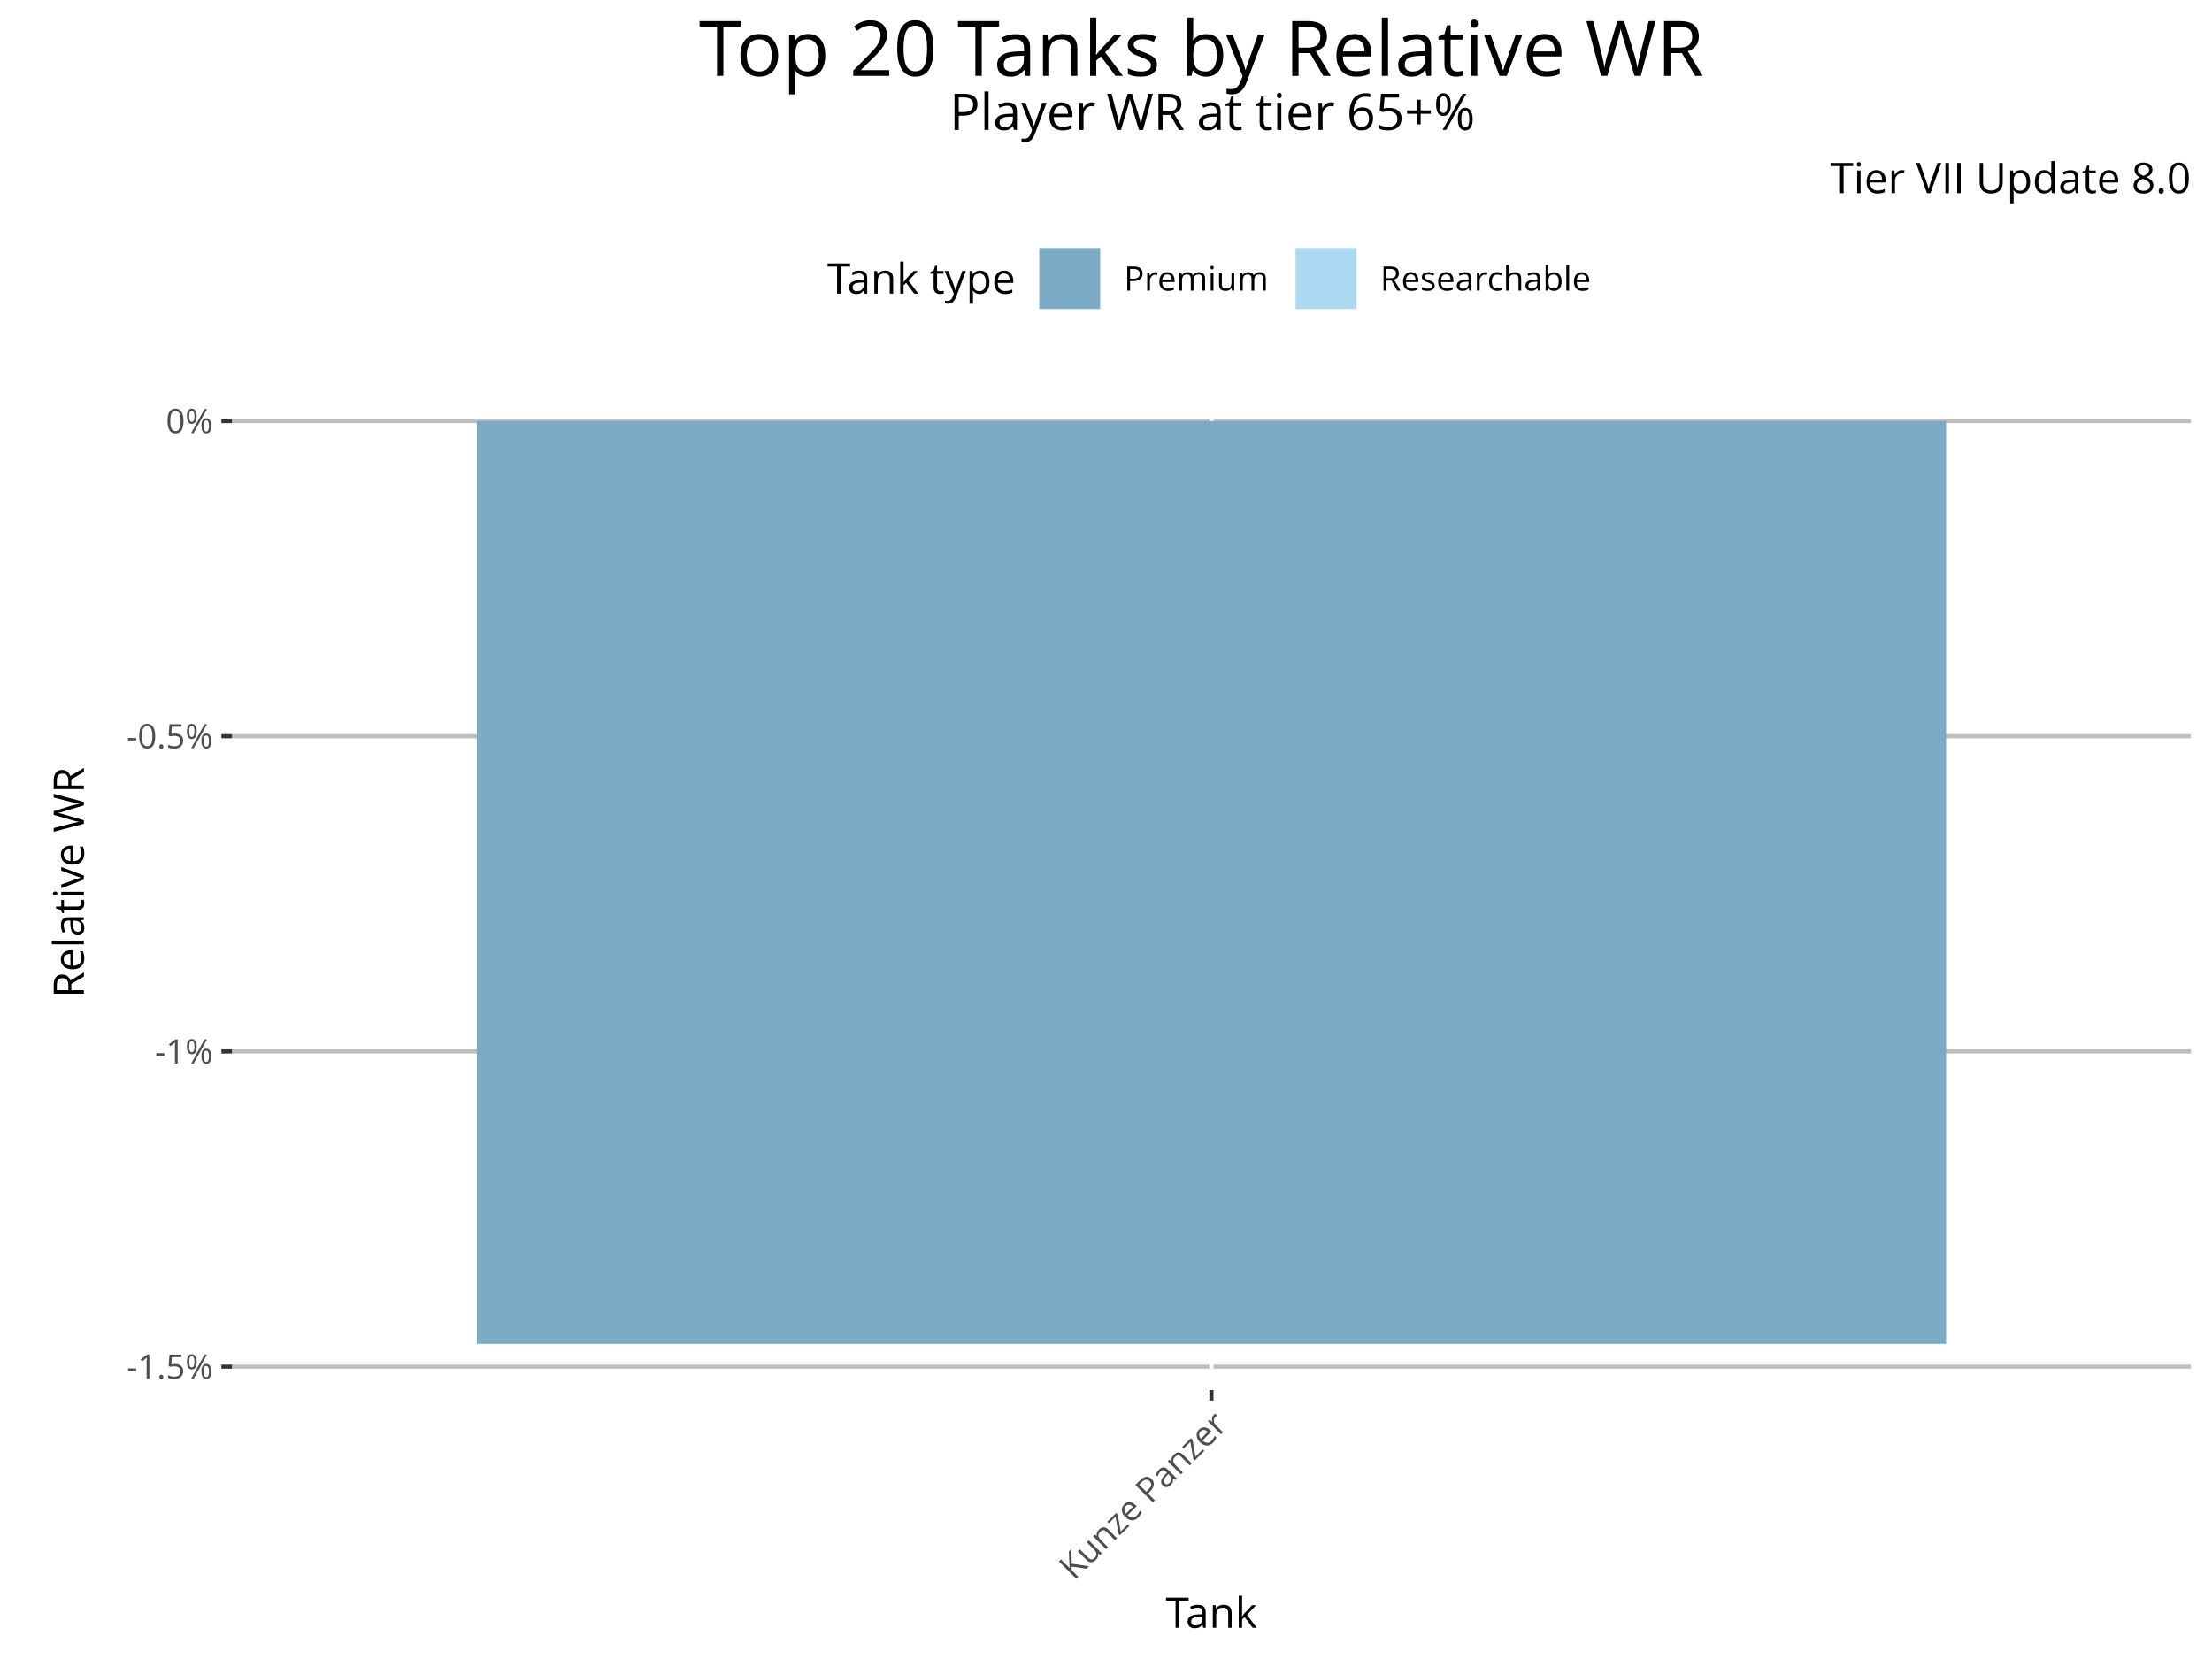
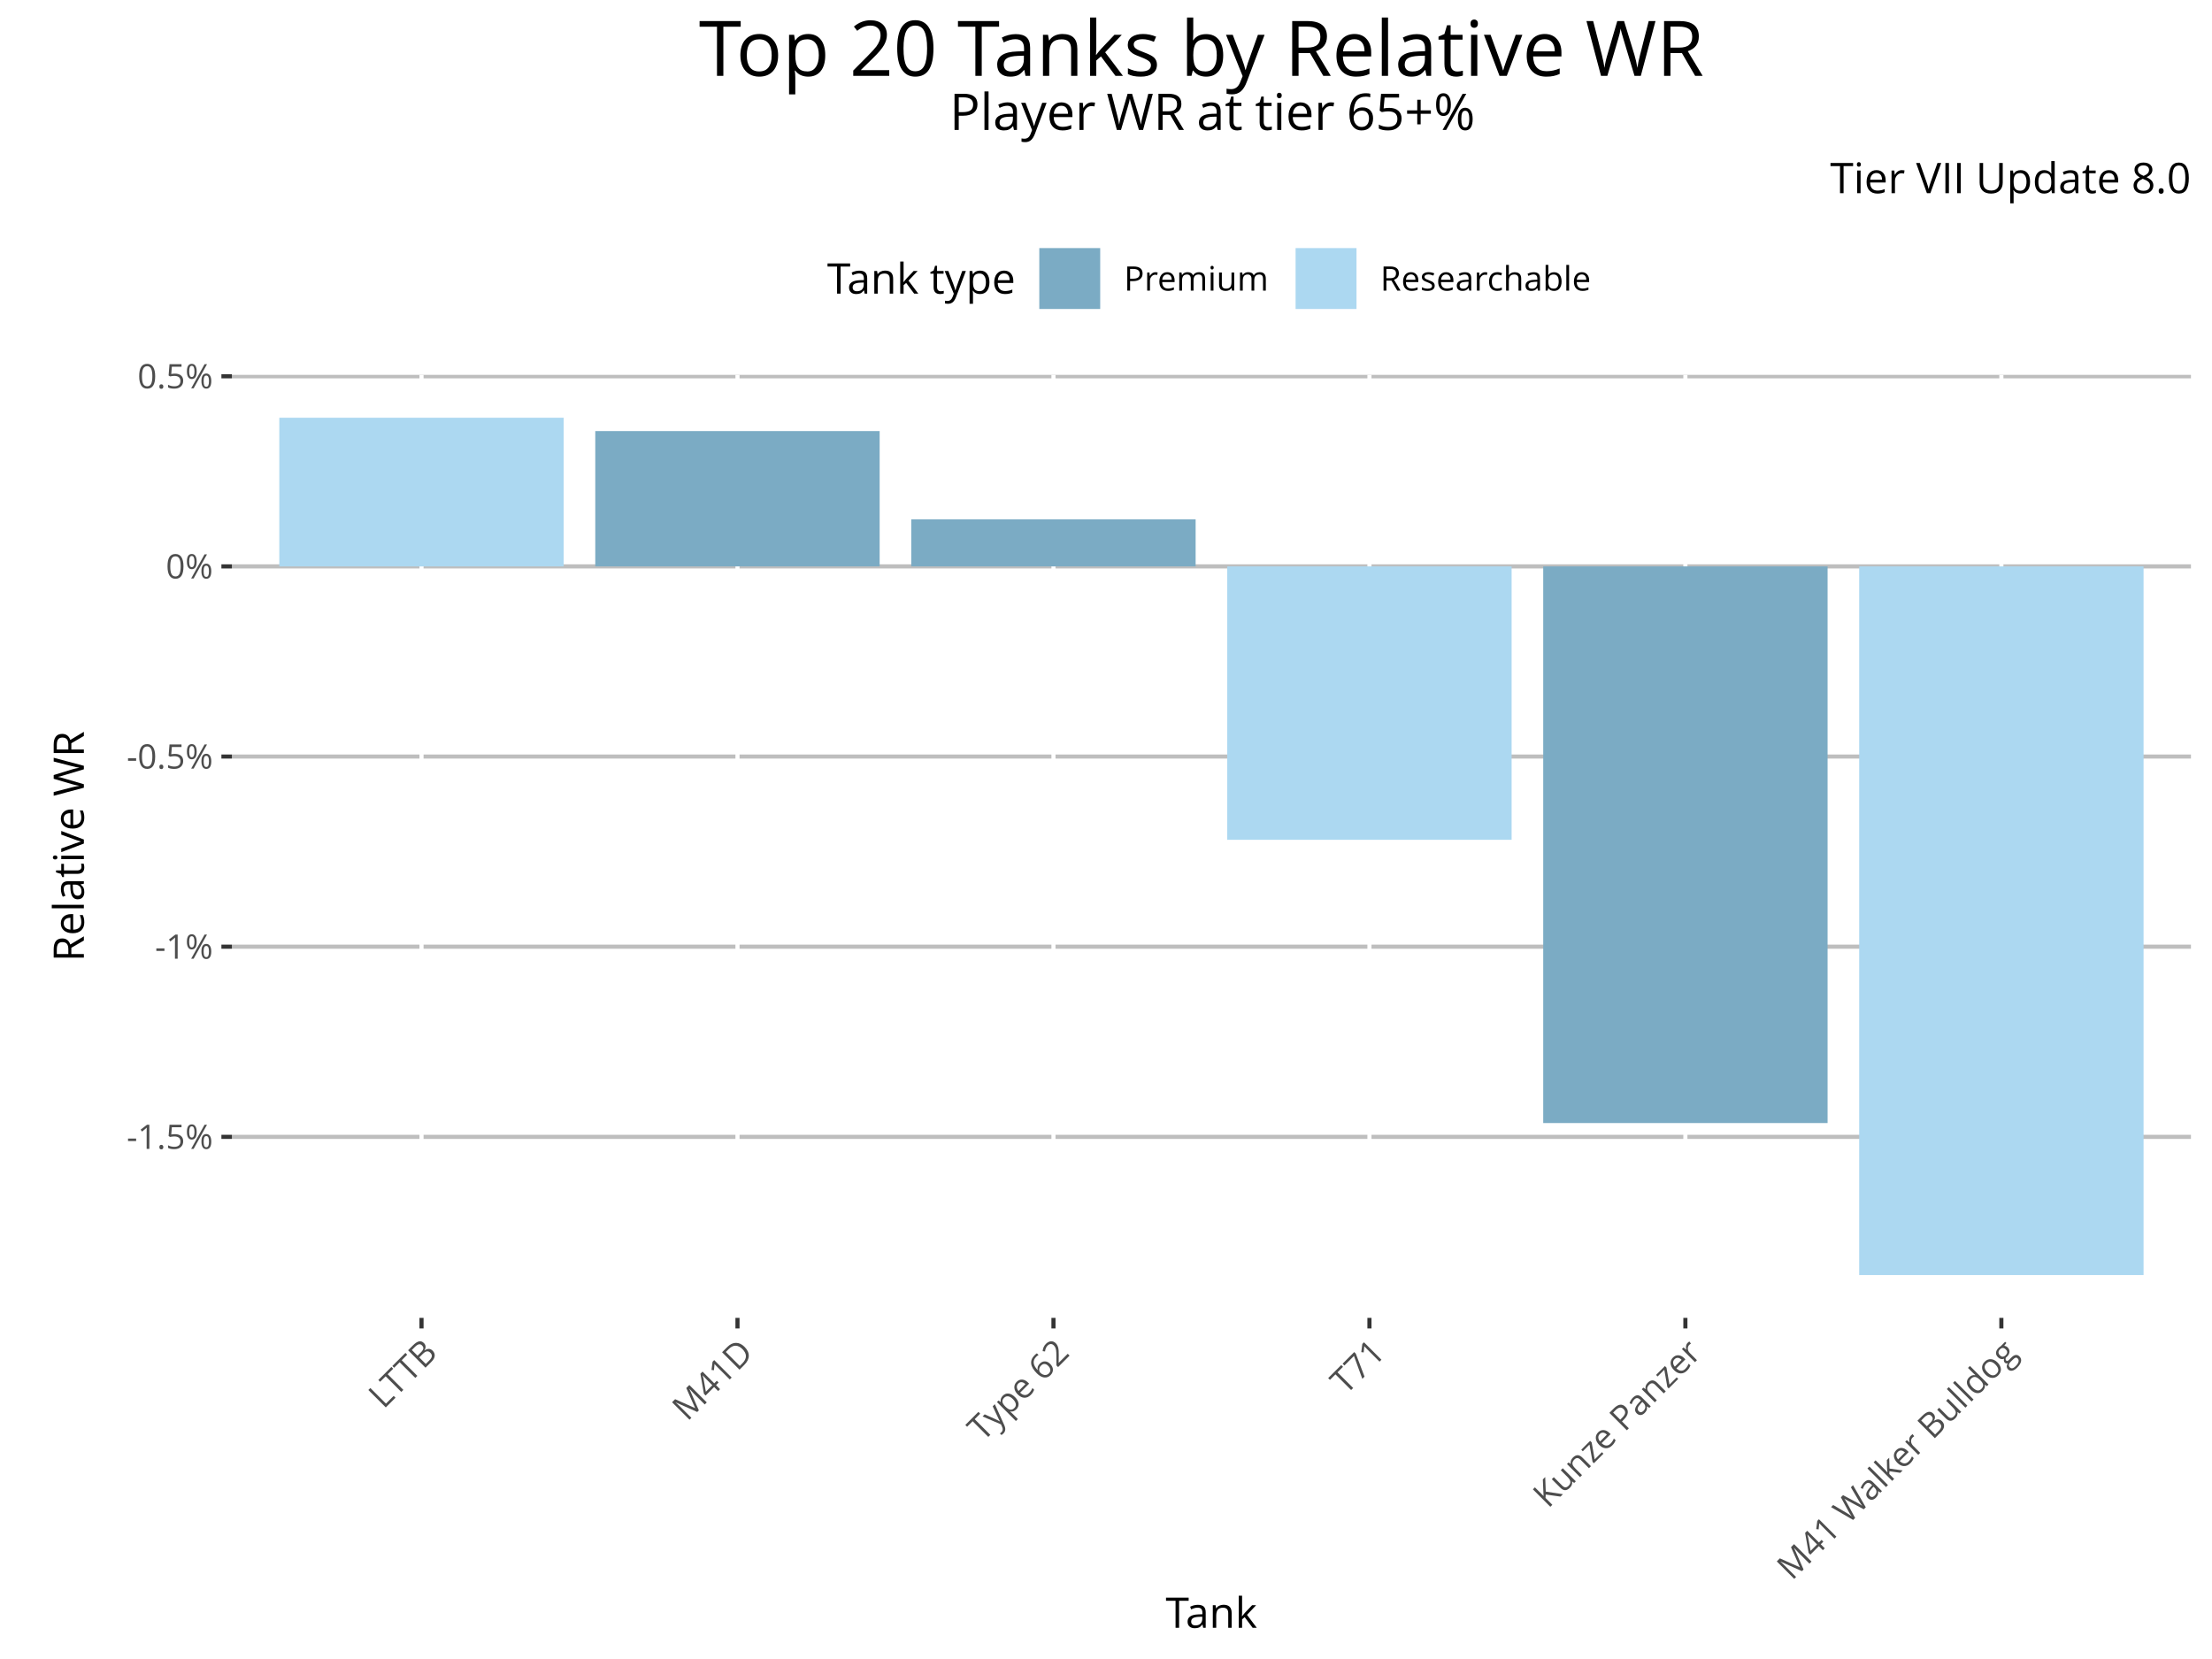
<svg xmlns="http://www.w3.org/2000/svg" class="svglite" width="576.00pt" height="432.00pt" viewBox="0 0 576.00 432.00">
  <defs>
    <style type="text/css">
    .svglite line, .svglite polyline, .svglite polygon, .svglite path, .svglite rect, .svglite circle {
      fill: none;
      stroke: #000000;
      stroke-linecap: round;
      stroke-linejoin: round;
      stroke-miterlimit: 10.00;
    }
  </style>
  </defs>
  <rect width="100%" height="100%" style="stroke: none; fill: #FFFFFF;" />
  <defs>
    <clipPath id="cpMC4wMHw1NzYuMDB8MC4wMHw0MzIuMDA=">
      <rect x="0.00" y="0.00" width="576.00" height="432.00" />
    </clipPath>
  </defs>
  <g clip-path="url(#cpMC4wMHw1NzYuMDB8MC4wMHw0MzIuMDA=)">
    <rect x="0.00" y="0" width="576.00" height="432.00" style="stroke-width: 1.07; stroke: #FFFFFF; fill: #FFFFFF;" />
  </g>
  <defs>
-     <clipPath id="cpNjAuMzl8NTcwLjUyfDk3LjYxfDM2MS45NQ==">
-       <rect x="60.39" y="97.61" width="510.13" height="264.33" />
+     <clipPath id="cpNjAuMzl8NTcwLjUyfDk3LjYxfDM0My4xOA==">
+       <rect x="60.39" y="97.61" width="510.13" height="245.57" />
    </clipPath>
  </defs>
-   <g clip-path="url(#cpNjAuMzl8NTcwLjUyfDk3LjYxfDM2MS45NQ==)">
-     <rect x="60.39" y="97.61" width="510.13" height="264.33" style="stroke-width: 1.07; stroke: none;" />
-     <polyline points="60.39,314.83 570.52,314.83 " style="stroke-width: 0.53; stroke: #FFFFFF; stroke-linecap: butt;" />
-     <polyline points="60.39,232.75 570.52,232.75 " style="stroke-width: 0.53; stroke: #FFFFFF; stroke-linecap: butt;" />
-     <polyline points="60.39,150.67 570.52,150.67 " style="stroke-width: 0.53; stroke: #FFFFFF; stroke-linecap: butt;" />
-     <polyline points="60.39,355.87 570.52,355.87 " style="stroke-width: 1.07; stroke: #BEBEBE; stroke-linecap: butt;" />
-     <polyline points="60.39,273.79 570.52,273.79 " style="stroke-width: 1.07; stroke: #BEBEBE; stroke-linecap: butt;" />
-     <polyline points="60.39,191.71 570.52,191.71 " style="stroke-width: 1.07; stroke: #BEBEBE; stroke-linecap: butt;" />
-     <polyline points="60.39,109.63 570.52,109.63 " style="stroke-width: 1.07; stroke: #BEBEBE; stroke-linecap: butt;" />
-     <polyline points="315.46,361.95 315.46,97.61 " style="stroke-width: 1.07; stroke: #FFFFFF; stroke-linecap: butt;" />
-     <rect x="124.16" y="109.63" width="382.60" height="240.30" style="stroke-width: 1.07; stroke: none; stroke-linecap: square; stroke-linejoin: miter; fill: #7BABC4;" />
+   <g clip-path="url(#cpNjAuMzl8NTcwLjUyfDk3LjYxfDM0My4xOA==)">
+     <rect x="60.39" y="97.61" width="510.13" height="245.57" style="stroke-width: 1.07; stroke: none;" />
+     <polyline points="60.39,320.78 570.52,320.78 " style="stroke-width: 0.53; stroke: #FFFFFF; stroke-linecap: butt;" />
+     <polyline points="60.39,271.27 570.52,271.27 " style="stroke-width: 0.53; stroke: #FFFFFF; stroke-linecap: butt;" />
+     <polyline points="60.39,221.76 570.52,221.76 " style="stroke-width: 0.53; stroke: #FFFFFF; stroke-linecap: butt;" />
+     <polyline points="60.39,172.25 570.52,172.25 " style="stroke-width: 0.53; stroke: #FFFFFF; stroke-linecap: butt;" />
+     <polyline points="60.39,122.74 570.52,122.74 " style="stroke-width: 0.53; stroke: #FFFFFF; stroke-linecap: butt;" />
+     <polyline points="60.39,296.03 570.52,296.03 " style="stroke-width: 1.07; stroke: #BEBEBE; stroke-linecap: butt;" />
+     <polyline points="60.39,246.51 570.52,246.51 " style="stroke-width: 1.07; stroke: #BEBEBE; stroke-linecap: butt;" />
+     <polyline points="60.39,197.00 570.52,197.00 " style="stroke-width: 1.07; stroke: #BEBEBE; stroke-linecap: butt;" />
+     <polyline points="60.39,147.49 570.52,147.49 " style="stroke-width: 1.07; stroke: #BEBEBE; stroke-linecap: butt;" />
+     <polyline points="60.39,97.98 570.52,97.98 " style="stroke-width: 1.07; stroke: #BEBEBE; stroke-linecap: butt;" />
+     <polyline points="109.76,343.18 109.76,97.61 " style="stroke-width: 1.07; stroke: #FFFFFF; stroke-linecap: butt;" />
+     <polyline points="192.04,343.18 192.04,97.61 " style="stroke-width: 1.07; stroke: #FFFFFF; stroke-linecap: butt;" />
+     <polyline points="274.32,343.18 274.32,97.61 " style="stroke-width: 1.07; stroke: #FFFFFF; stroke-linecap: butt;" />
+     <polyline points="356.60,343.18 356.60,97.61 " style="stroke-width: 1.07; stroke: #FFFFFF; stroke-linecap: butt;" />
+     <polyline points="438.87,343.18 438.87,97.61 " style="stroke-width: 1.07; stroke: #FFFFFF; stroke-linecap: butt;" />
+     <polyline points="521.15,343.18 521.15,97.61 " style="stroke-width: 1.07; stroke: #FFFFFF; stroke-linecap: butt;" />
+     <rect x="72.73" y="108.78" width="74.05" height="38.72" style="stroke-width: 1.07; stroke: none; stroke-linecap: square; stroke-linejoin: miter; fill: #ACD8F1;" />
+     <rect x="155.01" y="112.25" width="74.05" height="35.24" style="stroke-width: 1.07; stroke: none; stroke-linecap: square; stroke-linejoin: miter; fill: #7BABC4;" />
+     <rect x="237.29" y="135.24" width="74.05" height="12.25" style="stroke-width: 1.07; stroke: none; stroke-linecap: square; stroke-linejoin: miter; fill: #7BABC4;" />
+     <rect x="319.57" y="147.49" width="74.05" height="71.19" style="stroke-width: 1.07; stroke: none; stroke-linecap: square; stroke-linejoin: miter; fill: #ACD8F1;" />
+     <rect x="401.85" y="147.49" width="74.05" height="144.95" style="stroke-width: 1.07; stroke: none; stroke-linecap: square; stroke-linejoin: miter; fill: #7BABC4;" />
+     <rect x="484.13" y="147.49" width="74.05" height="184.53" style="stroke-width: 1.07; stroke: none; stroke-linecap: square; stroke-linejoin: miter; fill: #ACD8F1;" />
  </g>
  <g clip-path="url(#cpMC4wMHw1NzYuMDB8MC4wMHw0MzIuMDA=)">
-     <text x="55.46" y="359.01" text-anchor="end" style="font-size: 8.80px; fill: #4D4D4D; font-family: Open Sans;" textLength="22.48px" lengthAdjust="spacingAndGlyphs">-1.5%</text>
-     <text x="55.46" y="276.93" text-anchor="end" style="font-size: 8.80px; fill: #4D4D4D; font-family: Open Sans;" textLength="15.11px" lengthAdjust="spacingAndGlyphs">-1%</text>
-     <text x="55.46" y="194.85" text-anchor="end" style="font-size: 8.80px; fill: #4D4D4D; font-family: Open Sans;" textLength="22.48px" lengthAdjust="spacingAndGlyphs">-0.5%</text>
-     <text x="55.46" y="112.77" text-anchor="end" style="font-size: 8.80px; fill: #4D4D4D; font-family: Open Sans;" textLength="12.28px" lengthAdjust="spacingAndGlyphs">0%</text>
-     <polyline points="57.65,355.87 60.39,355.87 " style="stroke-width: 1.07; stroke: #333333; stroke-linecap: butt;" />
-     <polyline points="57.65,273.79 60.39,273.79 " style="stroke-width: 1.07; stroke: #333333; stroke-linecap: butt;" />
-     <polyline points="57.65,191.71 60.39,191.71 " style="stroke-width: 1.07; stroke: #333333; stroke-linecap: butt;" />
-     <polyline points="57.65,109.63 60.39,109.63 " style="stroke-width: 1.07; stroke: #333333; stroke-linecap: butt;" />
-     <polyline points="315.46,364.69 315.46,361.95 " style="stroke-width: 1.07; stroke: #333333; stroke-linecap: butt;" />
-     <text transform="translate(320.00,371.42) rotate(-45)" text-anchor="end" style="font-size: 9.00px; fill: #4D4D4D; font-family: Open Sans;" textLength="57.05px" lengthAdjust="spacingAndGlyphs">Kunze Panzer</text>
+     <text x="55.46" y="299.16" text-anchor="end" style="font-size: 8.80px; fill: #4D4D4D; font-family: Open Sans;" textLength="22.48px" lengthAdjust="spacingAndGlyphs">-1.5%</text>
+     <text x="55.46" y="249.65" text-anchor="end" style="font-size: 8.80px; fill: #4D4D4D; font-family: Open Sans;" textLength="15.11px" lengthAdjust="spacingAndGlyphs">-1%</text>
+     <text x="55.46" y="200.14" text-anchor="end" style="font-size: 8.80px; fill: #4D4D4D; font-family: Open Sans;" textLength="22.48px" lengthAdjust="spacingAndGlyphs">-0.5%</text>
+     <text x="55.46" y="150.63" text-anchor="end" style="font-size: 8.80px; fill: #4D4D4D; font-family: Open Sans;" textLength="12.28px" lengthAdjust="spacingAndGlyphs">0%</text>
+     <text x="55.46" y="101.12" text-anchor="end" style="font-size: 8.80px; fill: #4D4D4D; font-family: Open Sans;" textLength="19.65px" lengthAdjust="spacingAndGlyphs">0.5%</text>
+     <polyline points="57.65,296.03 60.39,296.03 " style="stroke-width: 1.07; stroke: #333333; stroke-linecap: butt;" />
+     <polyline points="57.65,246.51 60.39,246.51 " style="stroke-width: 1.07; stroke: #333333; stroke-linecap: butt;" />
+     <polyline points="57.65,197.00 60.39,197.00 " style="stroke-width: 1.07; stroke: #333333; stroke-linecap: butt;" />
+     <polyline points="57.65,147.49 60.39,147.49 " style="stroke-width: 1.07; stroke: #333333; stroke-linecap: butt;" />
+     <polyline points="57.65,97.98 60.39,97.98 " style="stroke-width: 1.07; stroke: #333333; stroke-linecap: butt;" />
+     <polyline points="109.76,345.92 109.76,343.18 " style="stroke-width: 1.07; stroke: #333333; stroke-linecap: butt;" />
+     <polyline points="192.04,345.92 192.04,343.18 " style="stroke-width: 1.07; stroke: #333333; stroke-linecap: butt;" />
+     <polyline points="274.32,345.92 274.32,343.18 " style="stroke-width: 1.07; stroke: #333333; stroke-linecap: butt;" />
+     <polyline points="356.60,345.92 356.60,343.18 " style="stroke-width: 1.07; stroke: #333333; stroke-linecap: butt;" />
+     <polyline points="438.87,345.92 438.87,343.18 " style="stroke-width: 1.07; stroke: #333333; stroke-linecap: butt;" />
+     <polyline points="521.15,345.92 521.15,343.18 " style="stroke-width: 1.07; stroke: #333333; stroke-linecap: butt;" />
+     <text transform="translate(114.30,352.65) rotate(-45)" text-anchor="end" style="font-size: 9.00px; fill: #4D4D4D; font-family: Open Sans;" textLength="20.47px" lengthAdjust="spacingAndGlyphs">LTTB</text>
+     <text transform="translate(196.58,352.65) rotate(-45)" text-anchor="end" style="font-size: 9.00px; fill: #4D4D4D; font-family: Open Sans;" textLength="24.98px" lengthAdjust="spacingAndGlyphs">M41D</text>
+     <text transform="translate(278.86,352.65) rotate(-45)" text-anchor="end" style="font-size: 9.00px; fill: #4D4D4D; font-family: Open Sans;" textLength="32.54px" lengthAdjust="spacingAndGlyphs">Type 62</text>
+     <text transform="translate(361.14,352.65) rotate(-45)" text-anchor="end" style="font-size: 9.00px; fill: #4D4D4D; font-family: Open Sans;" textLength="15.28px" lengthAdjust="spacingAndGlyphs">T71</text>
+     <text transform="translate(443.42,352.65) rotate(-45)" text-anchor="end" style="font-size: 9.00px; fill: #4D4D4D; font-family: Open Sans;" textLength="57.05px" lengthAdjust="spacingAndGlyphs">Kunze Panzer</text>
+     <text transform="translate(525.69,352.65) rotate(-45)" text-anchor="end" style="font-size: 9.00px; fill: #4D4D4D; font-family: Open Sans;" textLength="83.58px" lengthAdjust="spacingAndGlyphs">M41 Walker Bulldog</text>
    <text x="315.46" y="423.88" text-anchor="middle" style="font-size: 11.00px; font-family: Open Sans;" textLength="23.85px" lengthAdjust="spacingAndGlyphs">Tank</text>
-     <text transform="translate(21.84,229.78) rotate(-90)" text-anchor="middle" style="font-size: 11.00px; font-family: Open Sans;" textLength="60.07px" lengthAdjust="spacingAndGlyphs">Relative WR</text>
+     <text transform="translate(21.84,220.40) rotate(-90)" text-anchor="middle" style="font-size: 11.00px; font-family: Open Sans;" textLength="60.07px" lengthAdjust="spacingAndGlyphs">Relative WR</text>
    <rect x="209.91" y="58.42" width="211.09" height="28.24" style="stroke-width: 1.07; stroke: none; fill: #FFFFFF;" />
    <text x="215.39" y="76.46" style="font-size: 11.00px; font-family: Open Sans;" textLength="49.05px" lengthAdjust="spacingAndGlyphs">Tank type</text>
    <rect x="269.92" y="63.90" width="17.28" height="17.28" style="stroke-width: 1.07; stroke: none;" />
    <rect x="270.63" y="64.60" width="15.86" height="15.86" style="stroke-width: 1.07; stroke: none; stroke-linecap: square; stroke-linejoin: miter; fill: #7BABC4;" />
    <rect x="336.66" y="63.90" width="17.28" height="17.28" style="stroke-width: 1.07; stroke: none;" />
    <rect x="337.37" y="64.60" width="15.86" height="15.86" style="stroke-width: 1.07; stroke: none; stroke-linecap: square; stroke-linejoin: miter; fill: #ACD8F1;" />
    <text x="292.68" y="75.67" style="font-size: 8.80px; font-family: Open Sans;" textLength="37.66px" lengthAdjust="spacingAndGlyphs">Premium</text>
    <text x="359.42" y="75.67" style="font-size: 8.80px; font-family: Open Sans;" textLength="54.87px" lengthAdjust="spacingAndGlyphs">Researchable</text>
    <text x="570.52" y="50.30" text-anchor="end" style="font-size: 11.00px; font-family: Open Sans;" textLength="93.95px" lengthAdjust="spacingAndGlyphs">Tier VII Update 8.0</text>
    <text x="182.00" y="19.76" style="font-size: 20.00px; font-family: Open Sans;" textLength="34.01px" lengthAdjust="spacingAndGlyphs">Top</text>
    <text x="221.20" y="19.76" style="font-size: 20.00px; font-family: Open Sans;" textLength="22.87px" lengthAdjust="spacingAndGlyphs">20</text>
    <text x="249.28" y="19.76" style="font-size: 20.00px; font-family: Open Sans;" textLength="52.91px" lengthAdjust="spacingAndGlyphs">Tanks</text>
    <text x="307.38" y="19.76" style="font-size: 20.00px; font-family: Open Sans;" textLength="21.93px" lengthAdjust="spacingAndGlyphs">by</text>
    <text x="334.52" y="19.76" style="font-size: 20.00px; font-family: Open Sans;" textLength="73.14px" lengthAdjust="spacingAndGlyphs">Relative</text>
    <text x="412.84" y="19.76" style="font-size: 20.00px; font-family: Open Sans;" textLength="30.88px" lengthAdjust="spacingAndGlyphs">WR</text>
    <text x="247.26" y="33.84" style="font-size: 13.20px; font-family: Open Sans;" textLength="38.04px" lengthAdjust="spacingAndGlyphs">Player</text>
    <text x="288.14" y="33.84" style="font-size: 13.20px; font-family: Open Sans;" textLength="20.36px" lengthAdjust="spacingAndGlyphs">WR</text>
    <text x="311.59" y="33.84" style="font-size: 13.20px; font-family: Open Sans;" textLength="12.00px" lengthAdjust="spacingAndGlyphs">at</text>
    <text x="326.79" y="33.84" style="font-size: 13.20px; font-family: Open Sans;" textLength="20.78px" lengthAdjust="spacingAndGlyphs">tier</text>
    <text x="350.64" y="33.84" style="font-size: 13.20px; font-family: Open Sans;" textLength="33.49px" lengthAdjust="spacingAndGlyphs">65+%</text>
  </g>
</svg>
